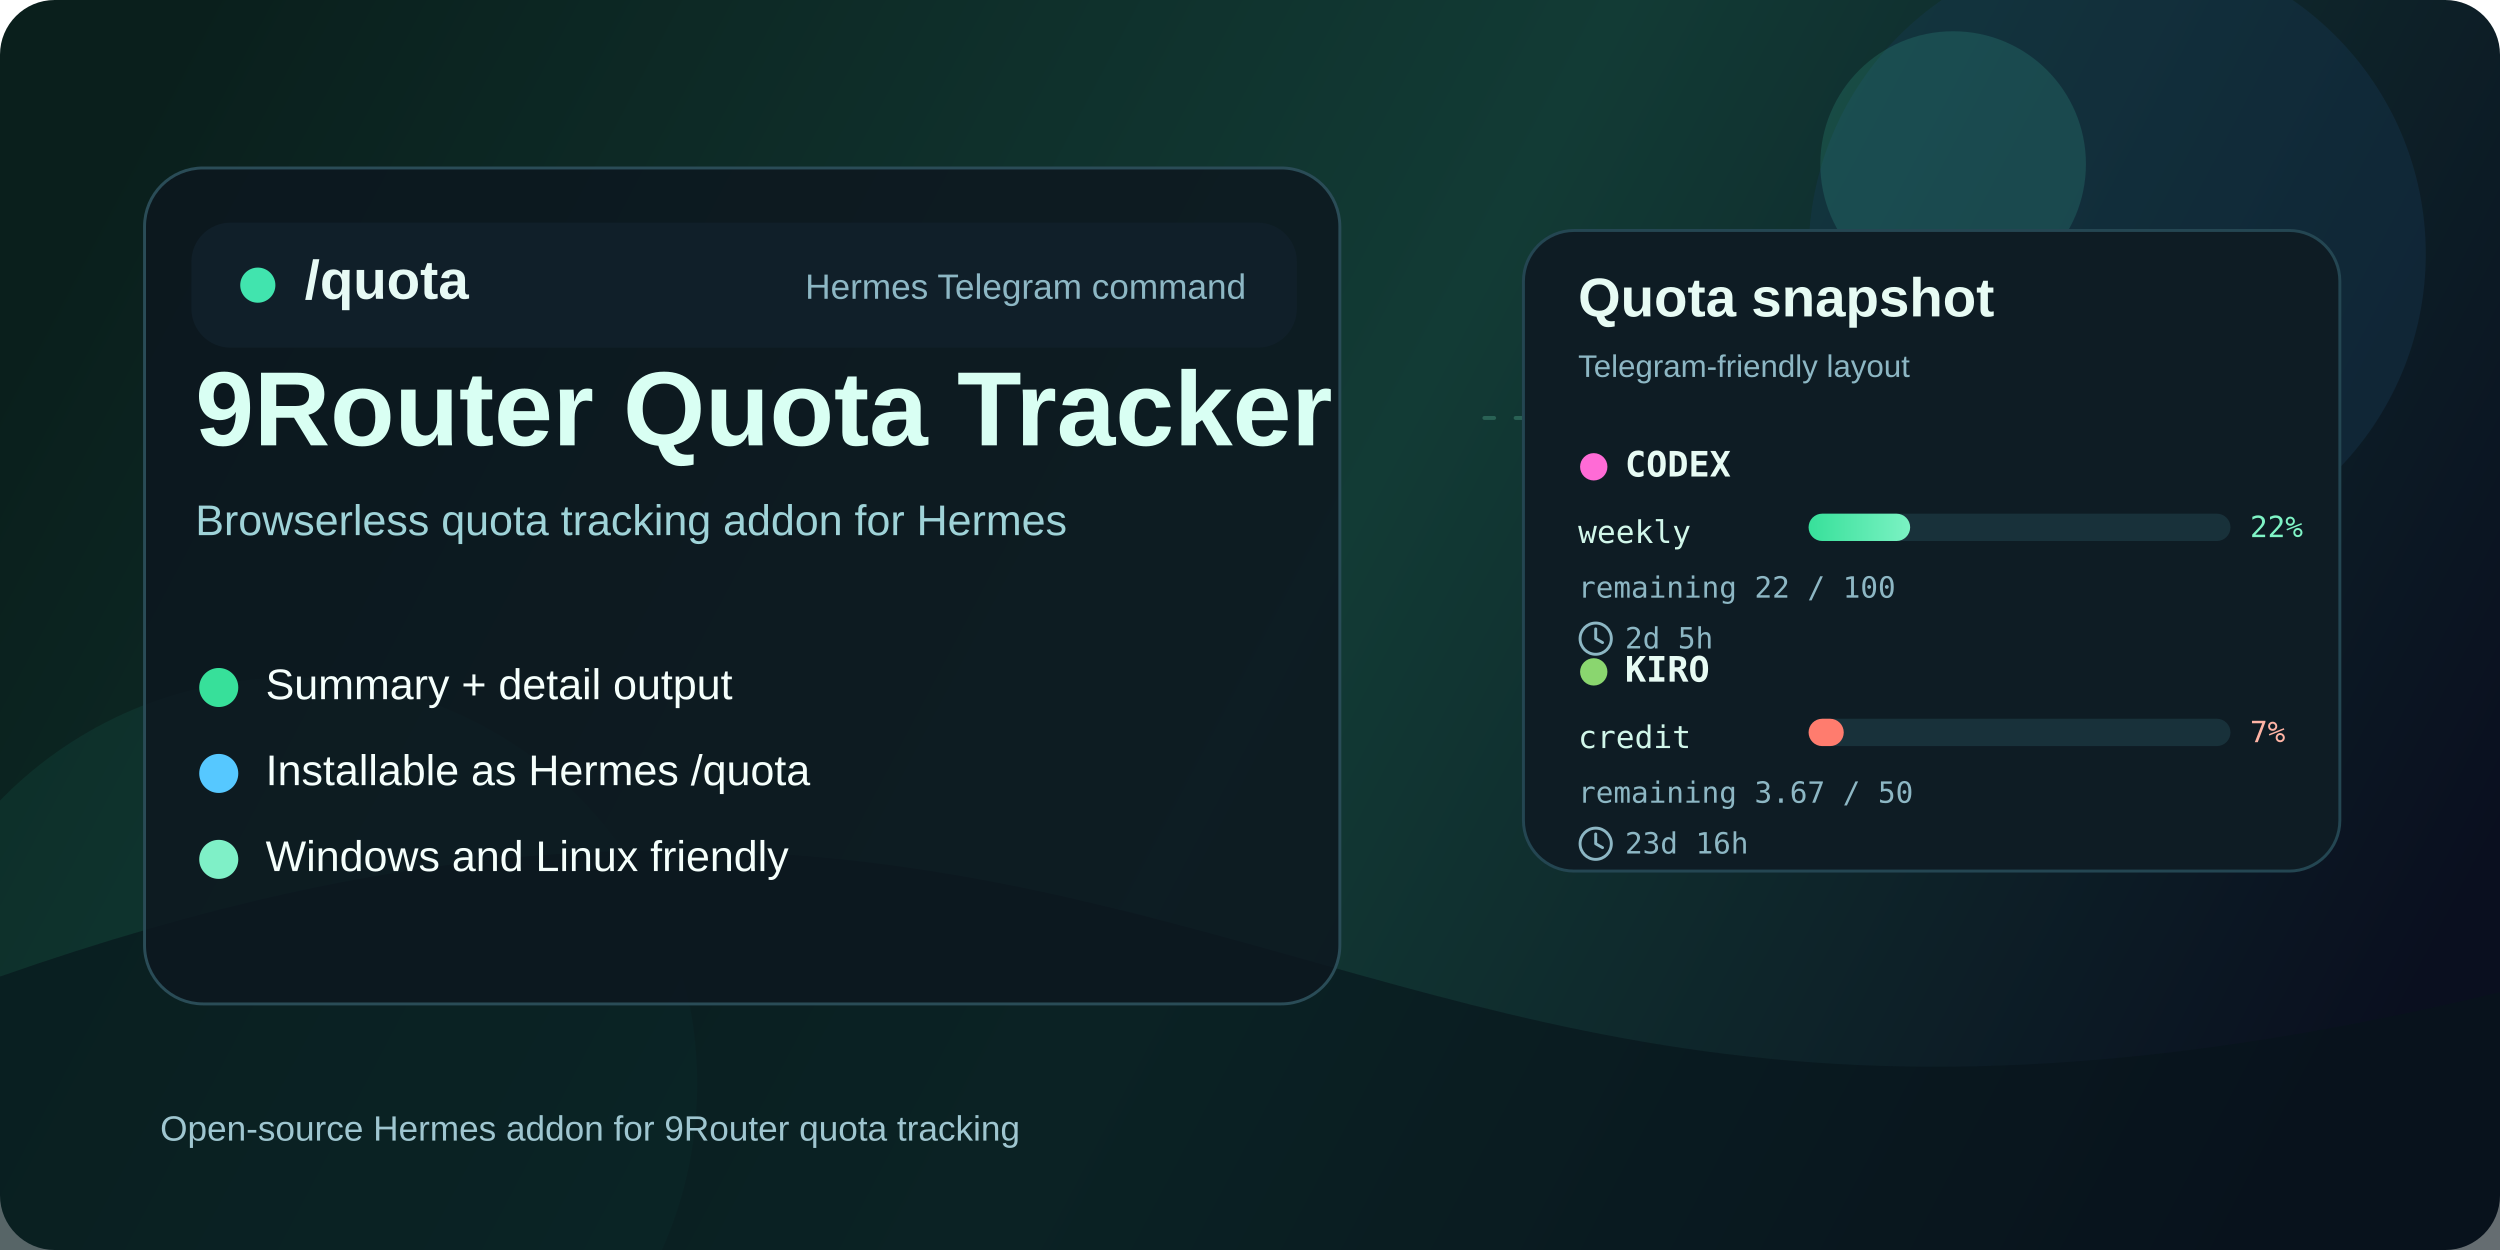
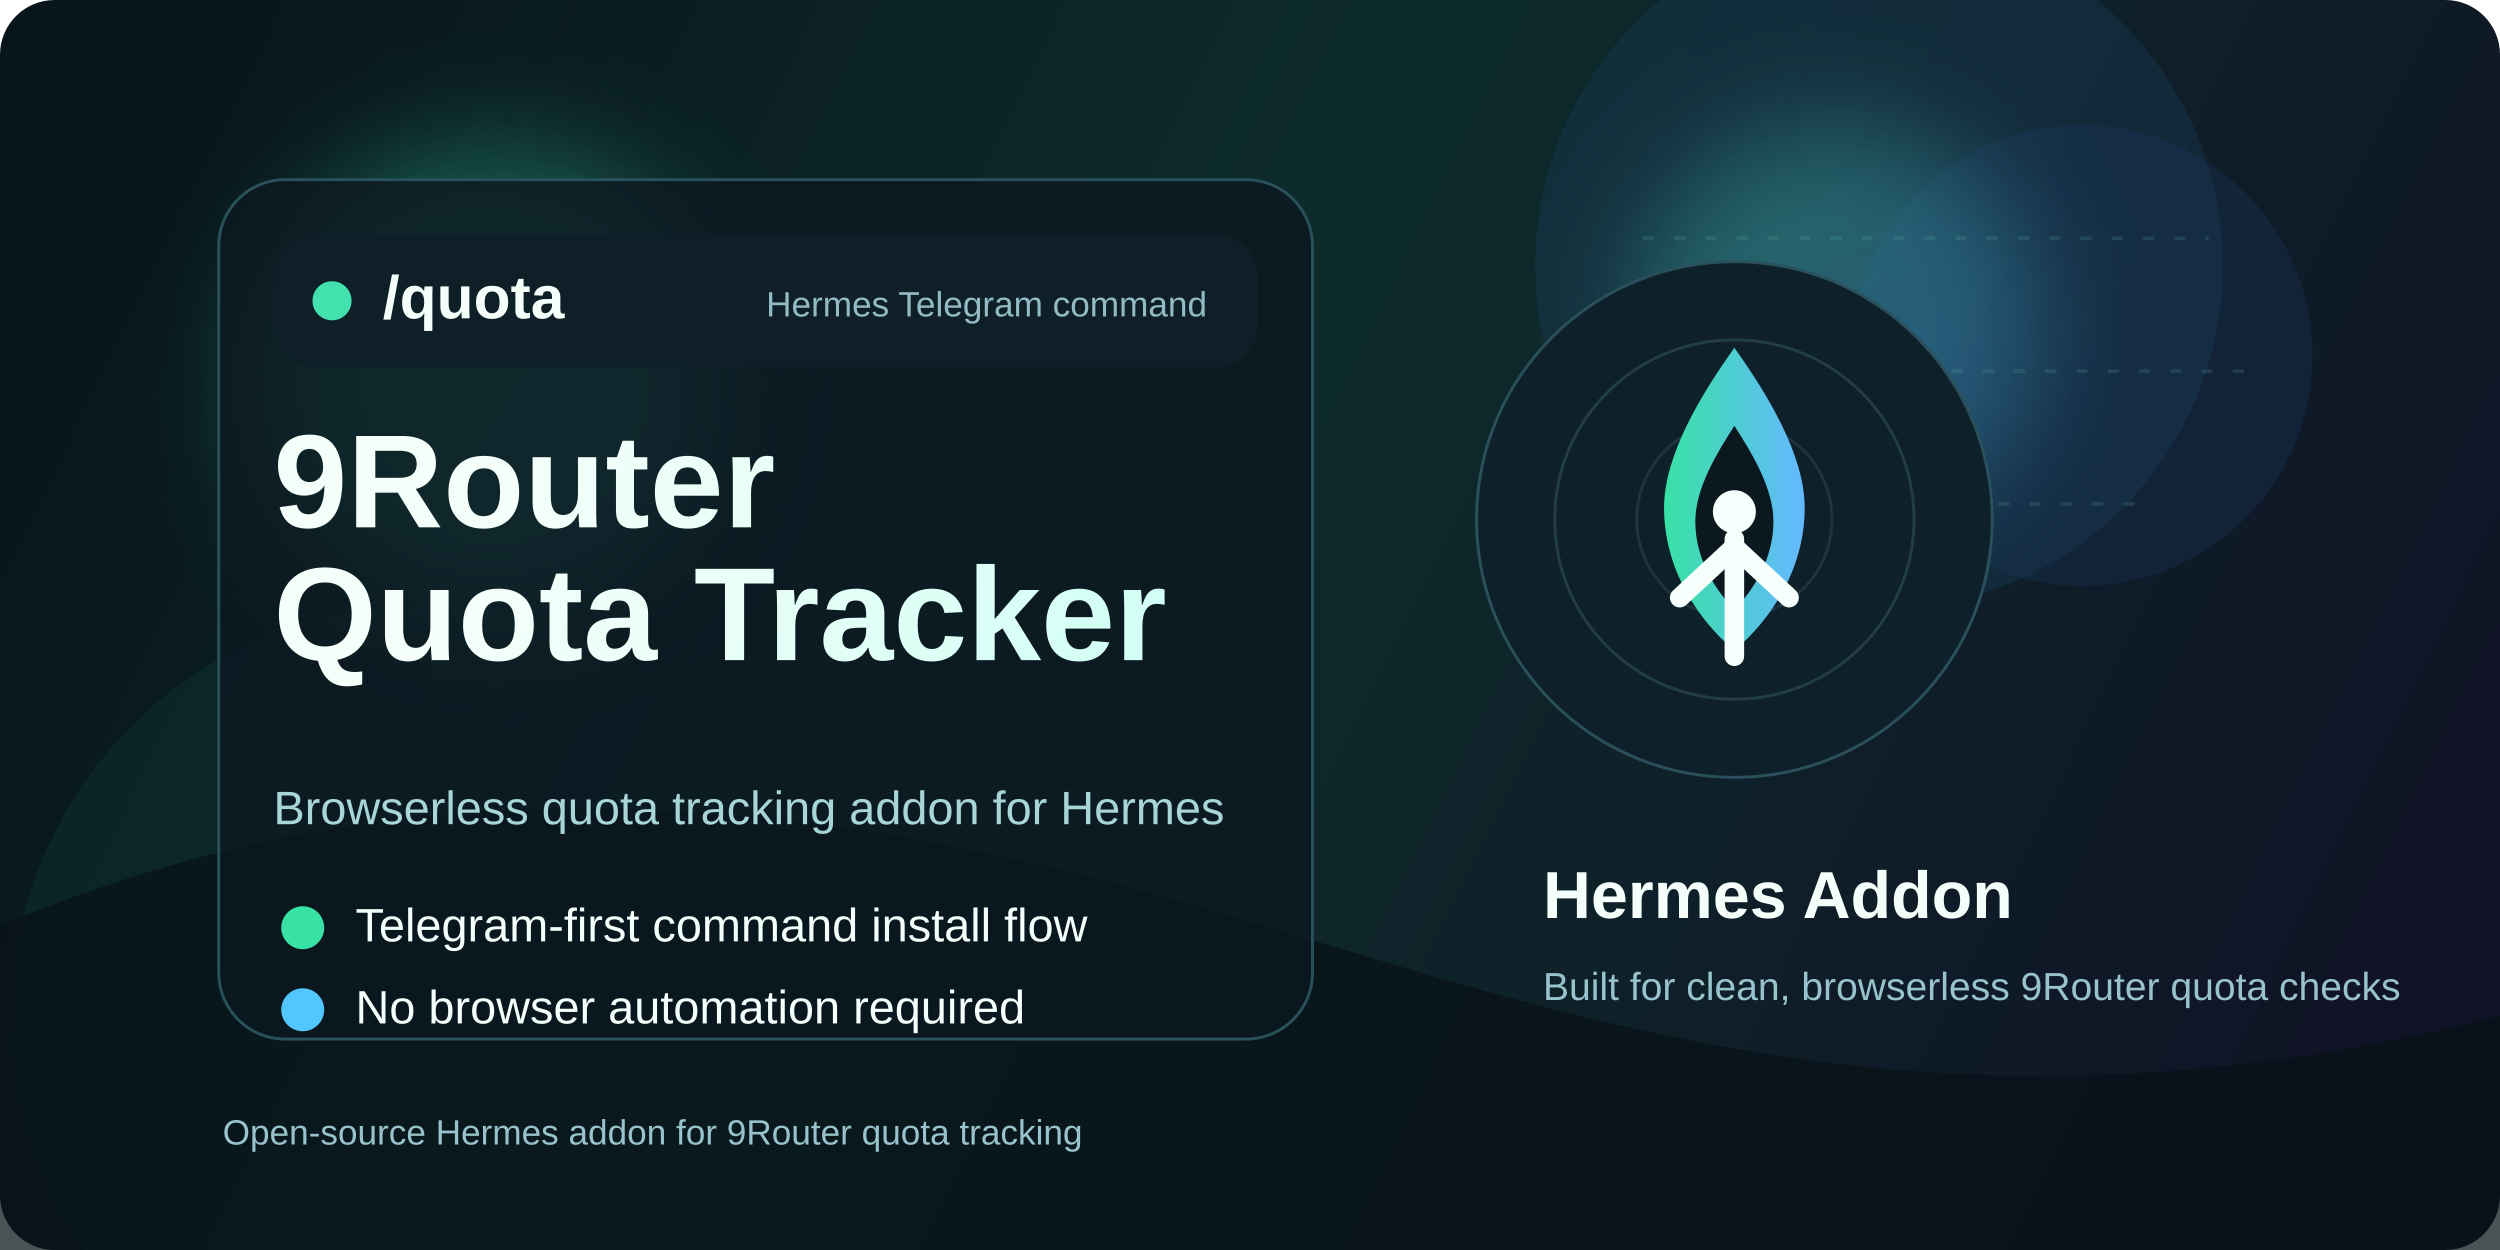
<svg xmlns="http://www.w3.org/2000/svg" width="1280" height="640" viewBox="0 0 1280 640" fill="none" role="img" aria-labelledby="title desc">
  <defs>
-     <linearGradient id="bg" x1="80" y1="40" x2="1180" y2="620" gradientUnits="userSpaceOnUse">
-       <stop stop-color="#0A1F1C" />
-       <stop offset="0.52" stop-color="#123B35" />
-       <stop offset="1" stop-color="#0A0F1F" />
+     <linearGradient id="bg" x1="76" y1="52" x2="1190" y2="598" gradientUnits="userSpaceOnUse">
+       <stop stop-color="#08161B" />
+       <stop offset="0.46" stop-color="#0D2B2B" />
+       <stop offset="1" stop-color="#101326" />
    </linearGradient>
-     <linearGradient id="accent" x1="232" y1="128" x2="965" y2="480" gradientUnits="userSpaceOnUse">
-       <stop stop-color="#3EE6B6" />
-       <stop offset="1" stop-color="#55B4FF" />
+     <linearGradient id="haloA" x1="184" y1="138" x2="690" y2="440" gradientUnits="userSpaceOnUse">
+       <stop stop-color="#36E4A9" />
+       <stop offset="1" stop-color="#55B7FF" />
    </linearGradient>
-     <linearGradient id="bar" x1="0" y1="0" x2="1" y2="0">
-       <stop stop-color="#37E09A" />
-       <stop offset="1" stop-color="#7BF2C3" />
+     <linearGradient id="haloB" x1="796" y1="104" x2="1112" y2="404" gradientUnits="userSpaceOnUse">
+       <stop stop-color="#4AE7C0" />
+       <stop offset="1" stop-color="#4E7BFF" />
    </linearGradient>
-     <filter id="glow" x="-30%" y="-30%" width="160%" height="160%">
-       <feGaussianBlur stdDeviation="20" result="blur" />
-       <feMerge>
-         <feMergeNode in="blur" />
-         <feMergeNode in="SourceGraphic" />
-       </feMerge>
+     <linearGradient id="wordmark" x1="126" y1="214" x2="690" y2="408" gradientUnits="userSpaceOnUse">
+       <stop stop-color="#F5FFF9" />
+       <stop offset="1" stop-color="#B7FFF2" />
+     </linearGradient>
+     <linearGradient id="accent" x1="0" y1="0" x2="1" y2="0">
+       <stop stop-color="#38E2A4" />
+       <stop offset="1" stop-color="#64B8FF" />
+     </linearGradient>
+     <filter id="blurGlow" x="-30%" y="-30%" width="160%" height="160%">
+       <feGaussianBlur stdDeviation="28" />
    </filter>
  </defs>
  <rect width="1280" height="640" rx="28" fill="url(#bg)" />
-   <circle cx="1084" cy="130" r="158" fill="#193B57" fill-opacity="0.35" />
-   <circle cx="1000" cy="84" r="68" fill="#4CE6C1" fill-opacity="0.14" />
-   <circle cx="149" cy="555" r="208" fill="#1C725F" fill-opacity="0.16" />
-   <path d="M0 500C208 427 368 420 540 458C761 507 904 598 1280 508V640H0V500Z" fill="#08141A" fill-opacity="0.62" />
-   <g opacity="0.22">
-     <path d="M812 148H1114" stroke="#7FF5C8" stroke-width="2" stroke-linecap="round" stroke-dasharray="5 11" />
-     <path d="M760 214H1136" stroke="#7FF5C8" stroke-width="2" stroke-linecap="round" stroke-dasharray="5 11" />
-     <path d="M786 280H1096" stroke="#7FF5C8" stroke-width="2" stroke-linecap="round" stroke-dasharray="5 11" />
+   <circle cx="962" cy="136" r="176" fill="#173851" fill-opacity="0.44" />
+   <circle cx="1066" cy="182" r="118" fill="#19355B" fill-opacity="0.32" />
+   <circle cx="216" cy="520" r="210" fill="#144A45" fill-opacity="0.22" />
+   <path d="M0 474C166 404 344 394 562 450C760 500 959 602 1280 520V640H0V474Z" fill="#071117" fill-opacity="0.72" />
+   <g opacity="0.12">
+     <path d="M842 122H1130" stroke="#87F4CB" stroke-width="2" stroke-linecap="round" stroke-dasharray="4 12" />
+     <path d="M792 190H1158" stroke="#87F4CB" stroke-width="2" stroke-linecap="round" stroke-dasharray="4 12" />
+     <path d="M816 258H1096" stroke="#87F4CB" stroke-width="2" stroke-linecap="round" stroke-dasharray="4 12" />
  </g>
-   <rect x="74" y="86" width="612" height="428" rx="30" fill="#0D171F" fill-opacity="0.82" stroke="#2A4C57" stroke-width="1.5" />
-   <rect x="98" y="114" width="566" height="64" rx="20" fill="#101F29" />
-   <circle cx="132" cy="146" r="9" fill="#41E4AE" />
-   <text x="156" y="153" fill="#E7FAF5" font-size="28" font-family="Segoe UI, Arial, sans-serif" font-weight="700">/quota</text>
-   <text x="638" y="153" text-anchor="end" fill="#8DB7C4" font-size="18" font-family="Segoe UI, Arial, sans-serif">Hermes Telegram command</text>
-   <text x="100" y="228" fill="#D9FFF3" font-size="54" font-family="Segoe UI, Arial, sans-serif" font-weight="800">9Router Quota Tracker</text>
-   <text x="100" y="274" fill="#9FD3D8" font-size="22" font-family="Segoe UI, Arial, sans-serif">Browserless quota tracking addon for Hermes</text>
-   <g filter="url(#glow)">
-     <path d="M100 316H460" stroke="url(#accent)" stroke-width="6" stroke-linecap="round" />
+   <g filter="url(#blurGlow)" opacity="0.34">
+     <circle cx="250" cy="196" r="120" fill="url(#haloA)" />
+     <circle cx="940" cy="168" r="104" fill="url(#haloB)" />
  </g>
-   <g transform="translate(102 340)">
-     <circle cx="10" cy="12" r="10" fill="#37E09A" />
-     <text x="34" y="18" fill="#F5FFFC" font-size="22" font-family="Segoe UI, Arial, sans-serif">Summary + detail output</text>
-   </g>
-   <g transform="translate(102 384)">
-     <circle cx="10" cy="12" r="10" fill="#56C8FF" />
-     <text x="34" y="18" fill="#F5FFFC" font-size="22" font-family="Segoe UI, Arial, sans-serif">Installable as Hermes /quota</text>
-   </g>
-   <g transform="translate(102 428)">
-     <circle cx="10" cy="12" r="10" fill="#7FF0C7" />
-     <text x="34" y="18" fill="#F5FFFC" font-size="22" font-family="Segoe UI, Arial, sans-serif">Windows and Linux friendly</text>
-   </g>
-   <g transform="translate(780 118)">
-     <rect width="418" height="328" rx="26" fill="#0E1C24" stroke="#244652" stroke-width="1.5" />
-     <text x="28" y="44" fill="#E7FBF4" font-size="28" font-family="Segoe UI, Arial, sans-serif" font-weight="700">Quota snapshot</text>
-     <text x="28" y="75" fill="#8DB7C4" font-size="16" font-family="Segoe UI, Arial, sans-serif">Telegram-friendly layout</text>
-     <g transform="translate(28 110)">
-       <circle cx="8" cy="11" r="7" fill="#FF6BD6" />
-       <text x="24" y="16" fill="#E7FBF4" font-size="18" font-family="Consolas, Menlo, monospace" font-weight="700">CODEX</text>
-       <text x="0" y="50" fill="#D1F7EA" font-size="16" font-family="Consolas, Menlo, monospace">weekly</text>
-       <rect x="118" y="35" width="216" height="14" rx="7" fill="#18313A" />
-       <rect x="118" y="35" width="52" height="14" rx="7" fill="url(#bar)" />
-       <text x="344" y="47" fill="#7FF4C6" font-size="15" font-family="Consolas, Menlo, monospace">22%</text>
-       <text x="0" y="78" fill="#8DB7C4" font-size="15" font-family="Consolas, Menlo, monospace">remaining 22 / 100</text>
-       <g transform="translate(0 90)">
-         <circle cx="9" cy="9" r="8" stroke="#8DB7C4" stroke-width="1.5" />
-         <path d="M9 4V9L12.5 11" stroke="#8DB7C4" stroke-width="1.5" stroke-linecap="round" stroke-linejoin="round" />
-         <text x="24" y="14" fill="#8DB7C4" font-size="15" font-family="Consolas, Menlo, monospace">2d 5h</text>
-       </g>
+   <g transform="translate(112 92)">
+     <rect x="0" y="0" width="560" height="440" rx="34" fill="#0C1820" fill-opacity="0.78" stroke="#28515A" stroke-width="1.5" />
+     <rect x="28" y="28" width="504" height="68" rx="22" fill="#0F1F28" />
+     <circle cx="58" cy="62" r="10" fill="#43E1AE" />
+     <text x="84" y="71" fill="#F4FFF9" font-size="31" font-family="Segoe UI, Arial, sans-serif" font-weight="700">/quota</text>
+     <text x="506" y="70" text-anchor="end" fill="#92BBC5" font-size="18" font-family="Segoe UI, Arial, sans-serif">Hermes Telegram command</text>
+     <text x="28" y="178" fill="url(#wordmark)" font-size="68" font-family="Segoe UI, Arial, sans-serif" font-weight="800">9Router</text>
+     <text x="28" y="246" fill="url(#wordmark)" font-size="68" font-family="Segoe UI, Arial, sans-serif" font-weight="800">Quota Tracker</text>
+     <path d="M30 284H310" stroke="url(#accent)" stroke-width="6" stroke-linecap="round" />
+     <text x="28" y="330" fill="#A8D6D8" font-size="24" font-family="Segoe UI, Arial, sans-serif">Browserless quota tracking addon for Hermes</text>
+     <g transform="translate(32 372)">
+       <circle cx="11" cy="11" r="11" fill="#38E2A4" />
+       <text x="38" y="18" fill="#F2FFFB" font-size="24" font-family="Segoe UI, Arial, sans-serif">Telegram-first command install flow</text>
    </g>
-     <g transform="translate(28 215)">
-       <circle cx="8" cy="11" r="7" fill="#8AD66F" />
-       <text x="24" y="16" fill="#E7FBF4" font-size="18" font-family="Consolas, Menlo, monospace" font-weight="700">KIRO</text>
-       <text x="0" y="50" fill="#D1F7EA" font-size="16" font-family="Consolas, Menlo, monospace">credit</text>
-       <rect x="118" y="35" width="216" height="14" rx="7" fill="#18313A" />
-       <rect x="118" y="35" width="18" height="14" rx="7" fill="#FF7C6E" />
-       <text x="344" y="47" fill="#FFB4A5" font-size="15" font-family="Consolas, Menlo, monospace">7%</text>
-       <text x="0" y="78" fill="#8DB7C4" font-size="15" font-family="Consolas, Menlo, monospace">remaining 3.67 / 50</text>
-       <g transform="translate(0 90)">
-         <circle cx="9" cy="9" r="8" stroke="#8DB7C4" stroke-width="1.5" />
-         <path d="M9 4V9L12.5 11" stroke="#8DB7C4" stroke-width="1.5" stroke-linecap="round" stroke-linejoin="round" />
-         <text x="24" y="14" fill="#8DB7C4" font-size="15" font-family="Consolas, Menlo, monospace">23d 16h</text>
-       </g>
+     <g transform="translate(32 414)">
+       <circle cx="11" cy="11" r="11" fill="#52C6FF" />
+       <text x="38" y="18" fill="#F2FFFB" font-size="24" font-family="Segoe UI, Arial, sans-serif">No browser automation required</text>
    </g>
  </g>
-   <text x="82" y="584" fill="#9FC6D0" font-size="18" font-family="Segoe UI, Arial, sans-serif">Open-source Hermes addon for 9Router quota tracking</text>
+   <g transform="translate(756 134)">
+     <circle cx="132" cy="132" r="132" fill="#0E2029" stroke="#29505B" stroke-width="1.5" />
+     <circle cx="132" cy="132" r="92" fill="none" stroke="#213D47" stroke-width="1.5" />
+     <circle cx="132" cy="132" r="50" fill="none" stroke="#1E343F" stroke-width="1.5" />
+     <g transform="translate(132 132)">
+       <path d="M0 -88C17 -64 36 -33 36 -6C36 26 18 52 0 67C-18 52 -36 26 -36 -6C-36 -33 -17 -64 0 -88Z" fill="url(#accent)" />
+       <path d="M0 -48C9 -34 20 -16 20 1C20 20 10 36 0 46C-10 36 -20 20 -20 1C-20 -16 -9 -34 0 -48Z" fill="#0C1820" />
+       <circle cx="0" cy="-4" r="11" fill="#F6FFFB" />
+       <path d="M0 10V70" stroke="#F6FFFB" stroke-width="10" stroke-linecap="round" />
+       <path d="M-28 40L0 14L28 40" stroke="#F6FFFB" stroke-width="10" stroke-linecap="round" stroke-linejoin="round" />
+     </g>
+   </g>
+   <g transform="translate(790 470)">
+     <text x="0" y="0" fill="#F4FFF9" font-size="34" font-family="Segoe UI, Arial, sans-serif" font-weight="700">Hermes Addon</text>
+     <text x="0" y="42" fill="#98C3CC" font-size="20" font-family="Segoe UI, Arial, sans-serif">Built for clean, browserless 9Router quota checks</text>
+   </g>
+   <text x="114" y="586" fill="#98C3CC" font-size="18" font-family="Segoe UI, Arial, sans-serif">Open-source Hermes addon for 9Router quota tracking</text>
</svg>
